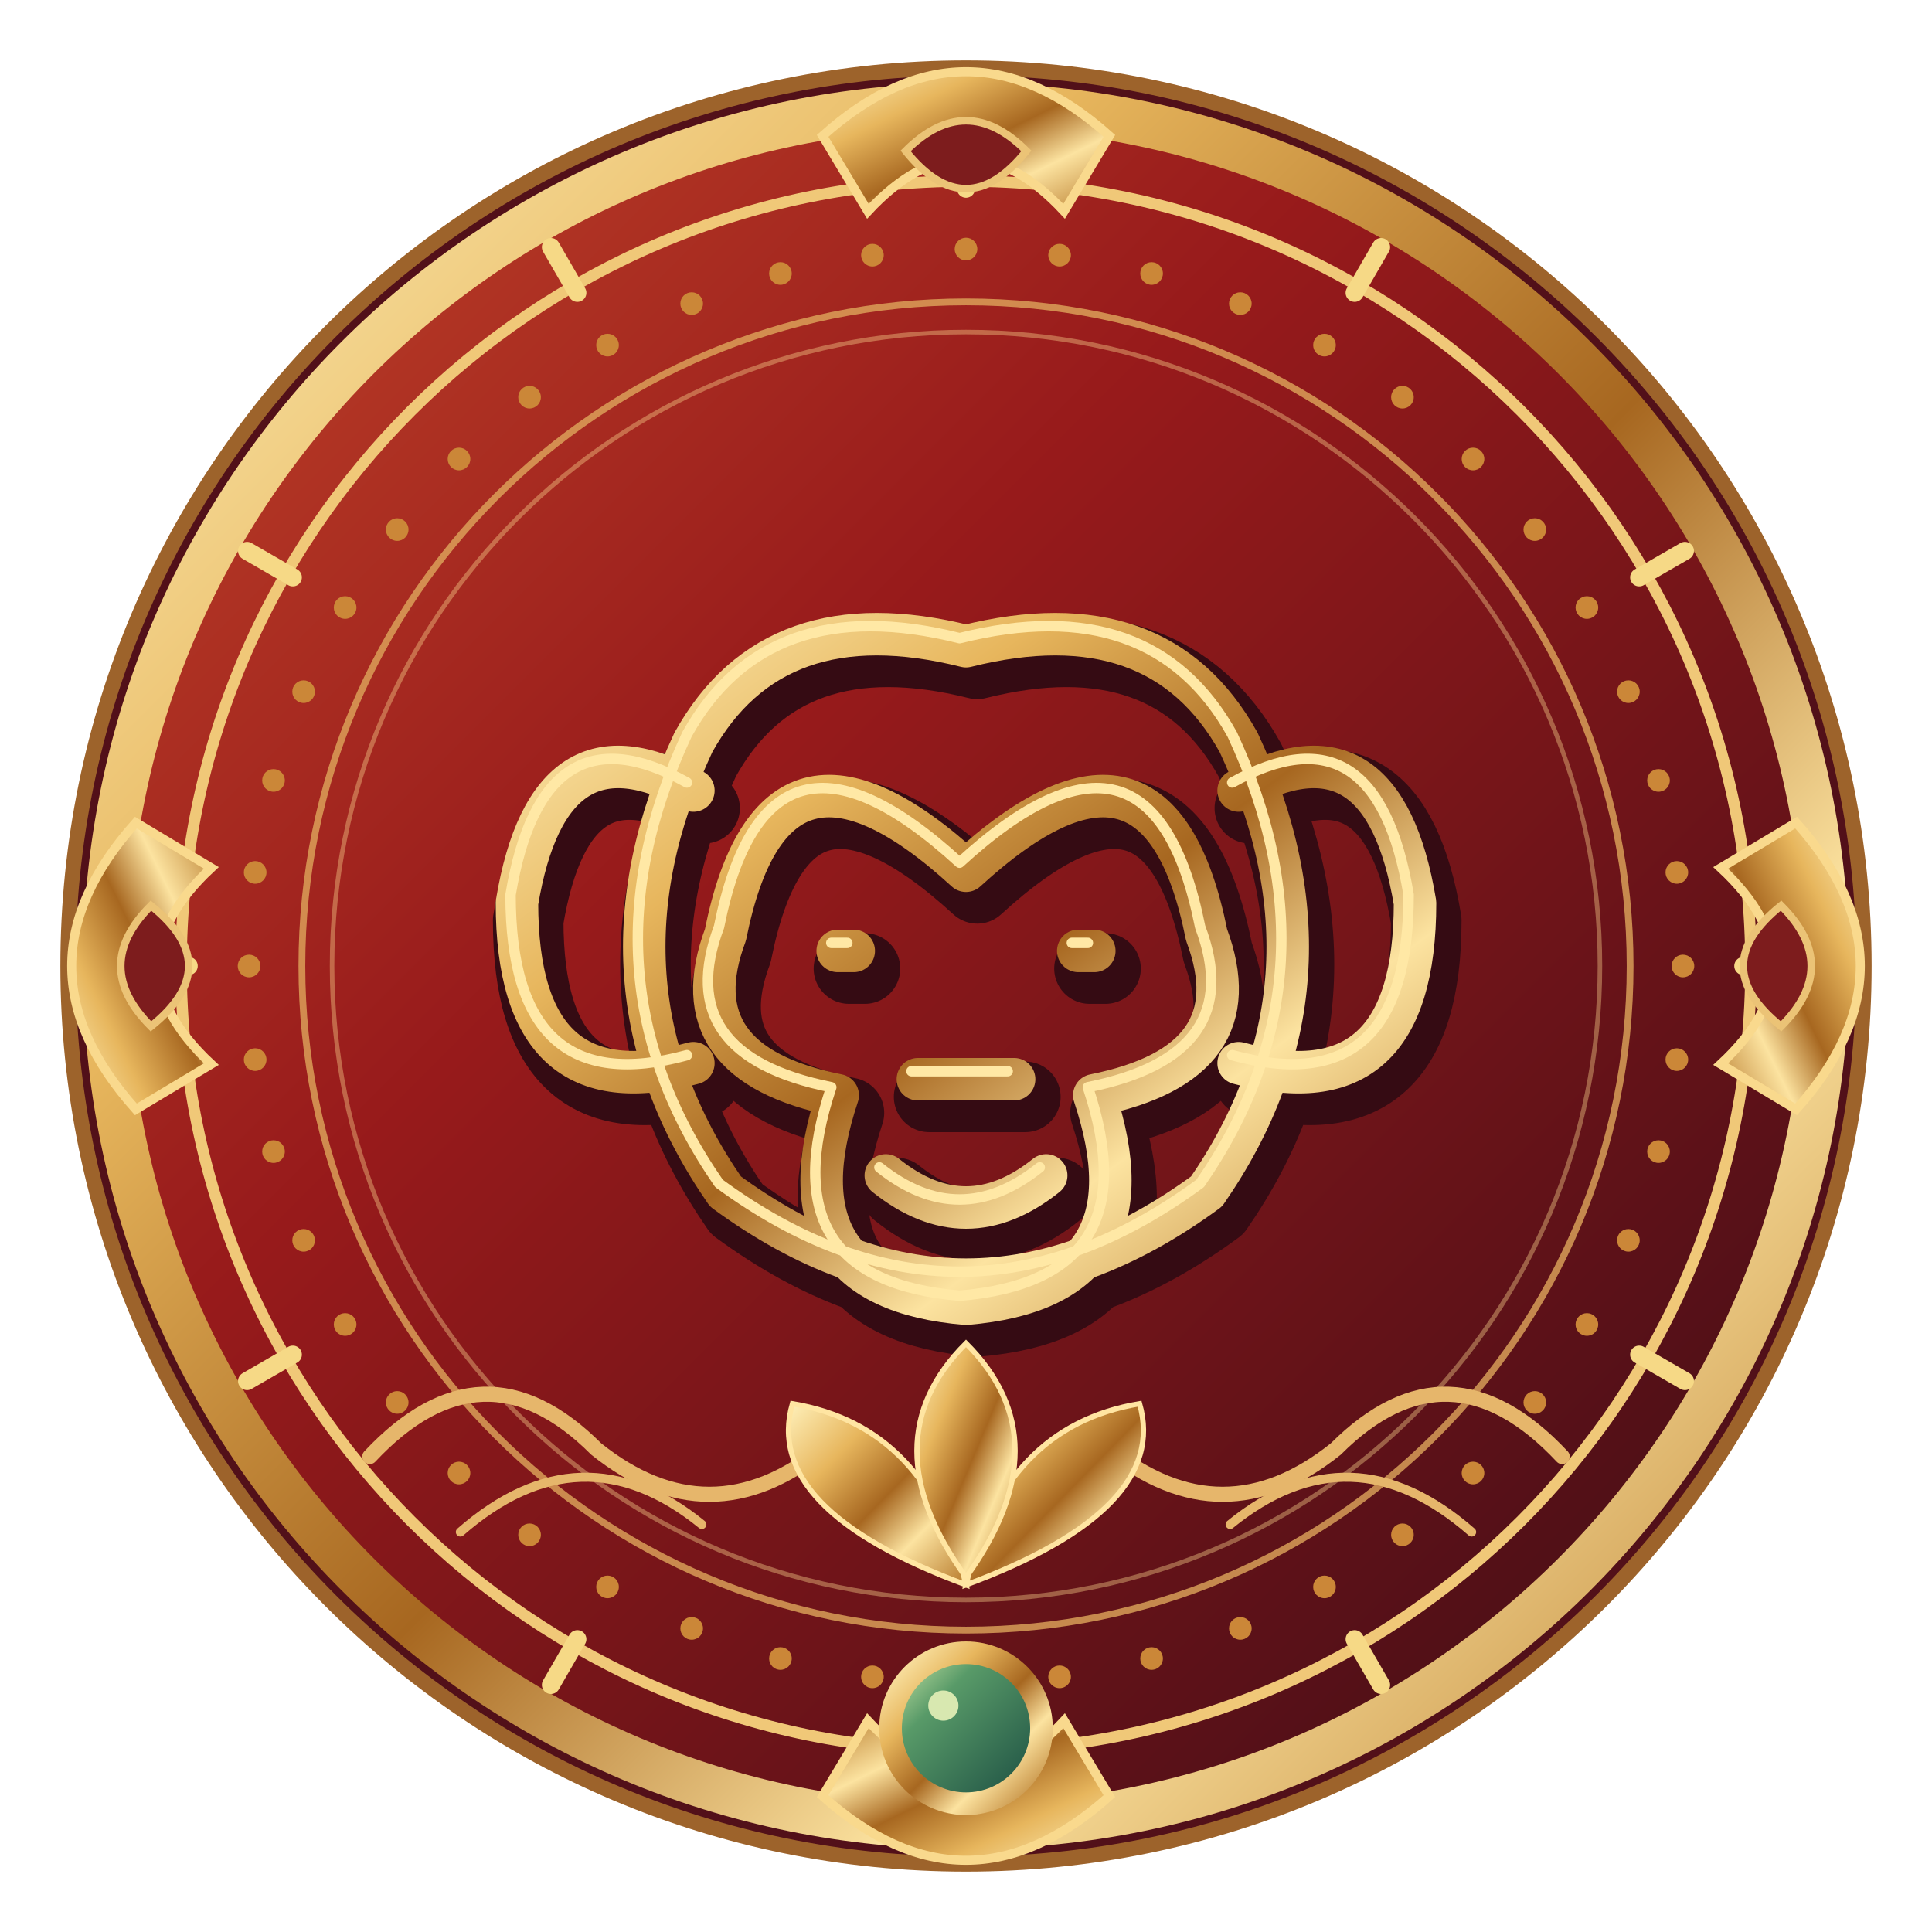
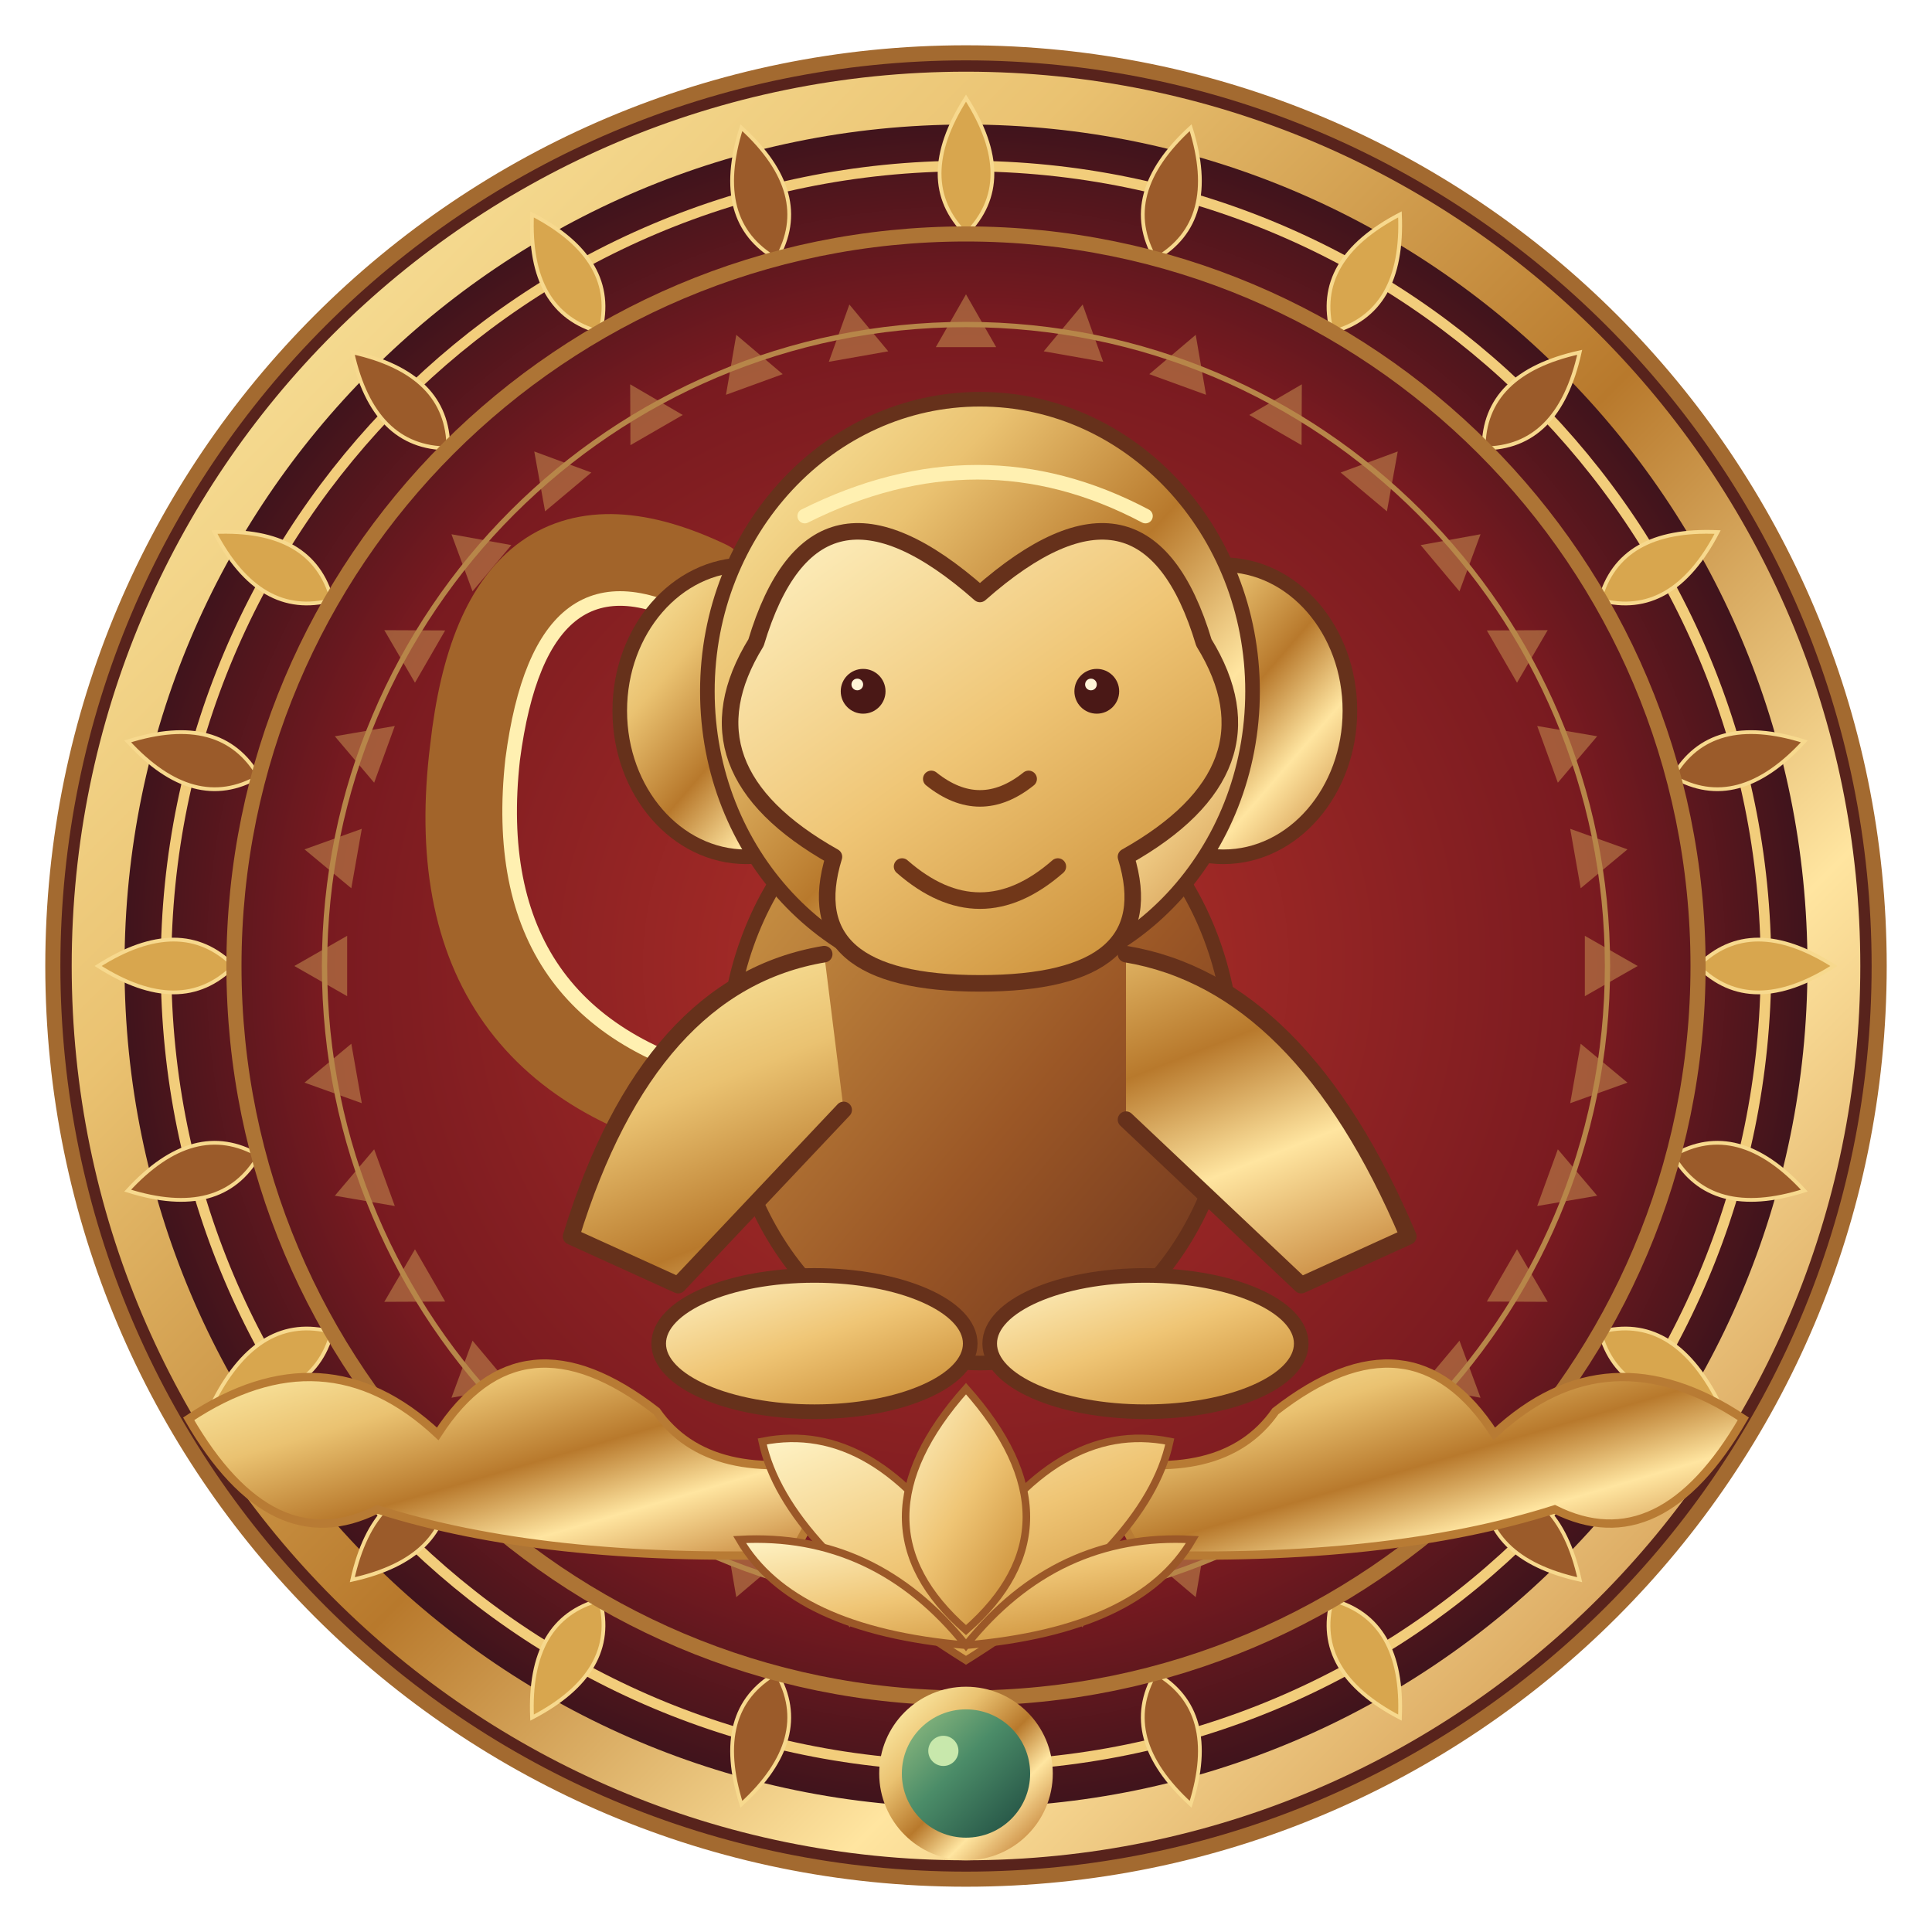
- <svg xmlns="http://www.w3.org/2000/svg" width="256" height="256" viewBox="0 0 256 256">
+ <svg xmlns="http://www.w3.org/2000/svg" viewBox="0 0 256 256" width="256" height="256">
  <defs>
-     <linearGradient id="red" x1="0" y1="0" x2="1" y2="1">
-       <stop offset="0" stop-color="#C3472A" />
-       <stop offset=".38" stop-color="#971A1B" />
-       <stop offset="1" stop-color="#390C16" />
+     <linearGradient id="gold" x1="0" y1="0" x2="1" y2="1">
+       <stop offset="0" stop-color="#FFF0AC" />
+       <stop offset=".28" stop-color="#EAC271" />
+       <stop offset=".52" stop-color="#B8792C" />
+       <stop offset=".72" stop-color="#FFE5A0" />
+       <stop offset="1" stop-color="#BD772C" />
    </linearGradient>
-     <linearGradient id="gold" x1="0" y1="0" x2="1" y2="1">
-       <stop offset="0" stop-color="#FFF1BB" />
-       <stop offset=".28" stop-color="#E7B65D" />
-       <stop offset=".53" stop-color="#A76720" />
-       <stop offset=".73" stop-color="#FCE3A0" />
-       <stop offset="1" stop-color="#B77A2B" />
+     <linearGradient id="light" x1="0" y1="0" x2=".8" y2="1">
+       <stop offset="0" stop-color="#FFF4C7" />
+       <stop offset=".52" stop-color="#EFC575" />
+       <stop offset="1" stop-color="#CA8D36" />
+     </linearGradient>
+     <linearGradient id="dark" x1="0" y1="0" x2="1" y2="1">
+       <stop offset="0" stop-color="#D3A04B" />
+       <stop offset=".58" stop-color="#9B5726" />
+       <stop offset="1" stop-color="#67301D" />
    </linearGradient>
    <linearGradient id="jade" x1="0" y1="0" x2="1" y2="1">
-       <stop offset="0" stop-color="#D9F0AE" />
-       <stop offset=".32" stop-color="#589A68" />
-       <stop offset="1" stop-color="#17483F" />
+       <stop offset="0" stop-color="#A4C987" />
+       <stop offset=".45" stop-color="#4B8C68" />
+       <stop offset="1" stop-color="#173F39" />
    </linearGradient>
+     <radialGradient id="lacquer">
+       <stop offset="0" stop-color="#B53129" />
+       <stop offset=".74" stop-color="#781A20" />
+       <stop offset="1" stop-color="#37131B" />
+     </radialGradient>
  </defs>
-   <circle cx="128" cy="128" r="119" fill="#521019" stroke="#9D632B" stroke-width="2" />
-   <circle cx="128" cy="128" r="114" fill="url(#red)" stroke="url(#gold)" stroke-width="6" />
-   <circle cx="128" cy="128" r="104" fill="none" stroke="#F0C878" stroke-width="1.5" />
-   <path d="M231.00 128.00 L238.00 128.00" stroke="#F6D986" stroke-width="2.4" stroke-linecap="round" />
-   <path d="M217.20 179.50 L223.26 183.00" stroke="#F6D986" stroke-width="2.4" stroke-linecap="round" />
-   <path d="M179.50 217.20 L183.00 223.26" stroke="#F6D986" stroke-width="2.4" stroke-linecap="round" />
-   <path d="M128.00 231.00 L128.00 238.00" stroke="#F6D986" stroke-width="2.4" stroke-linecap="round" />
-   <path d="M76.50 217.20 L73.00 223.26" stroke="#F6D986" stroke-width="2.4" stroke-linecap="round" />
-   <path d="M38.80 179.50 L32.74 183.00" stroke="#F6D986" stroke-width="2.4" stroke-linecap="round" />
-   <path d="M25.00 128.00 L18.00 128.00" stroke="#F6D986" stroke-width="2.4" stroke-linecap="round" />
-   <path d="M38.80 76.50 L32.74 73.00" stroke="#F6D986" stroke-width="2.4" stroke-linecap="round" />
-   <path d="M76.50 38.80 L73.00 32.74" stroke="#F6D986" stroke-width="2.4" stroke-linecap="round" />
-   <path d="M128.00 25.00 L128.00 18.00" stroke="#F6D986" stroke-width="2.4" stroke-linecap="round" />
-   <path d="M179.50 38.80 L183.00 32.74" stroke="#F6D986" stroke-width="2.4" stroke-linecap="round" />
-   <path d="M217.20 76.50 L223.26 73.00" stroke="#F6D986" stroke-width="2.4" stroke-linecap="round" />
-   <circle cx="223.00" cy="128.00" r="1.5" fill="#CB8738" />
-   <circle cx="222.19" cy="140.40" r="1.5" fill="#CB8738" />
-   <circle cx="219.76" cy="152.59" r="1.5" fill="#CB8738" />
-   <circle cx="215.77" cy="164.35" r="1.5" fill="#CB8738" />
-   <circle cx="210.27" cy="175.50" r="1.5" fill="#CB8738" />
-   <circle cx="203.37" cy="185.83" r="1.5" fill="#CB8738" />
-   <circle cx="195.18" cy="195.18" r="1.5" fill="#CB8738" />
-   <circle cx="185.83" cy="203.37" r="1.5" fill="#CB8738" />
-   <circle cx="175.50" cy="210.27" r="1.5" fill="#CB8738" />
-   <circle cx="164.35" cy="215.77" r="1.5" fill="#CB8738" />
-   <circle cx="152.59" cy="219.76" r="1.5" fill="#CB8738" />
-   <circle cx="140.40" cy="222.19" r="1.5" fill="#CB8738" />
-   <circle cx="128.00" cy="223.00" r="1.5" fill="#CB8738" />
-   <circle cx="115.60" cy="222.19" r="1.5" fill="#CB8738" />
-   <circle cx="103.41" cy="219.76" r="1.5" fill="#CB8738" />
-   <circle cx="91.65" cy="215.77" r="1.5" fill="#CB8738" />
-   <circle cx="80.50" cy="210.27" r="1.5" fill="#CB8738" />
-   <circle cx="70.17" cy="203.37" r="1.5" fill="#CB8738" />
-   <circle cx="60.82" cy="195.18" r="1.5" fill="#CB8738" />
-   <circle cx="52.63" cy="185.83" r="1.5" fill="#CB8738" />
-   <circle cx="45.73" cy="175.50" r="1.5" fill="#CB8738" />
-   <circle cx="40.23" cy="164.35" r="1.5" fill="#CB8738" />
-   <circle cx="36.24" cy="152.59" r="1.5" fill="#CB8738" />
-   <circle cx="33.81" cy="140.40" r="1.5" fill="#CB8738" />
-   <circle cx="33.00" cy="128.00" r="1.5" fill="#CB8738" />
-   <circle cx="33.81" cy="115.60" r="1.5" fill="#CB8738" />
-   <circle cx="36.24" cy="103.41" r="1.5" fill="#CB8738" />
-   <circle cx="40.23" cy="91.65" r="1.5" fill="#CB8738" />
-   <circle cx="45.73" cy="80.50" r="1.5" fill="#CB8738" />
-   <circle cx="52.63" cy="70.17" r="1.5" fill="#CB8738" />
-   <circle cx="60.82" cy="60.82" r="1.5" fill="#CB8738" />
-   <circle cx="70.17" cy="52.63" r="1.5" fill="#CB8738" />
-   <circle cx="80.50" cy="45.73" r="1.5" fill="#CB8738" />
-   <circle cx="91.65" cy="40.23" r="1.5" fill="#CB8738" />
-   <circle cx="103.41" cy="36.24" r="1.5" fill="#CB8738" />
-   <circle cx="115.60" cy="33.81" r="1.5" fill="#CB8738" />
-   <circle cx="128.00" cy="33.00" r="1.5" fill="#CB8738" />
-   <circle cx="140.40" cy="33.81" r="1.5" fill="#CB8738" />
-   <circle cx="152.59" cy="36.24" r="1.5" fill="#CB8738" />
-   <circle cx="164.35" cy="40.23" r="1.5" fill="#CB8738" />
-   <circle cx="175.50" cy="45.73" r="1.5" fill="#CB8738" />
-   <circle cx="185.83" cy="52.63" r="1.5" fill="#CB8738" />
-   <circle cx="195.18" cy="60.82" r="1.5" fill="#CB8738" />
-   <circle cx="203.37" cy="70.17" r="1.5" fill="#CB8738" />
-   <circle cx="210.27" cy="80.50" r="1.5" fill="#CB8738" />
-   <circle cx="215.77" cy="91.65" r="1.5" fill="#CB8738" />
-   <circle cx="219.76" cy="103.41" r="1.5" fill="#CB8738" />
-   <circle cx="222.19" cy="115.60" r="1.5" fill="#CB8738" />
-   <g transform="rotate(0 128 128)">
-     <path d="M109 18 Q128 1 147 18 L141 28 Q128 14 115 28 Z" fill="url(#gold)" stroke="#F9D98D" stroke-width="1.2" />
-     <path d="M120 20 Q128 12 136 20 Q128 30 120 20Z" fill="#7D1C1D" stroke="#EBC376" stroke-width="1" />
+   <circle cx="128" cy="128" r="121" fill="#58231C" stroke="#A36A30" stroke-width="2" />
+   <circle cx="128" cy="128" r="115" fill="url(#lacquer)" stroke="url(#gold)" stroke-width="7" />
+   <circle cx="128" cy="128" r="106" fill="none" stroke="#F2CD7B" stroke-width="1.4" />
+   <path transform="rotate(0 128 128)" d="M128 13Q121 24 128 31Q135 24 128 13Z" fill="#D8A64E" stroke="#F7D98E" stroke-width=".5" />
+   <path transform="rotate(15 128 128)" d="M128 13Q121 24 128 31Q135 24 128 13Z" fill="#9B5B2A" stroke="#F7D98E" stroke-width=".5" />
+   <path transform="rotate(30 128 128)" d="M128 13Q121 24 128 31Q135 24 128 13Z" fill="#D8A64E" stroke="#F7D98E" stroke-width=".5" />
+   <path transform="rotate(45 128 128)" d="M128 13Q121 24 128 31Q135 24 128 13Z" fill="#9B5B2A" stroke="#F7D98E" stroke-width=".5" />
+   <path transform="rotate(60 128 128)" d="M128 13Q121 24 128 31Q135 24 128 13Z" fill="#D8A64E" stroke="#F7D98E" stroke-width=".5" />
+   <path transform="rotate(75 128 128)" d="M128 13Q121 24 128 31Q135 24 128 13Z" fill="#9B5B2A" stroke="#F7D98E" stroke-width=".5" />
+   <path transform="rotate(90 128 128)" d="M128 13Q121 24 128 31Q135 24 128 13Z" fill="#D8A64E" stroke="#F7D98E" stroke-width=".5" />
+   <path transform="rotate(105 128 128)" d="M128 13Q121 24 128 31Q135 24 128 13Z" fill="#9B5B2A" stroke="#F7D98E" stroke-width=".5" />
+   <path transform="rotate(120 128 128)" d="M128 13Q121 24 128 31Q135 24 128 13Z" fill="#D8A64E" stroke="#F7D98E" stroke-width=".5" />
+   <path transform="rotate(135 128 128)" d="M128 13Q121 24 128 31Q135 24 128 13Z" fill="#9B5B2A" stroke="#F7D98E" stroke-width=".5" />
+   <path transform="rotate(150 128 128)" d="M128 13Q121 24 128 31Q135 24 128 13Z" fill="#D8A64E" stroke="#F7D98E" stroke-width=".5" />
+   <path transform="rotate(165 128 128)" d="M128 13Q121 24 128 31Q135 24 128 13Z" fill="#9B5B2A" stroke="#F7D98E" stroke-width=".5" />
+   <path transform="rotate(180 128 128)" d="M128 13Q121 24 128 31Q135 24 128 13Z" fill="#D8A64E" stroke="#F7D98E" stroke-width=".5" />
+   <path transform="rotate(195 128 128)" d="M128 13Q121 24 128 31Q135 24 128 13Z" fill="#9B5B2A" stroke="#F7D98E" stroke-width=".5" />
+   <path transform="rotate(210 128 128)" d="M128 13Q121 24 128 31Q135 24 128 13Z" fill="#D8A64E" stroke="#F7D98E" stroke-width=".5" />
+   <path transform="rotate(225 128 128)" d="M128 13Q121 24 128 31Q135 24 128 13Z" fill="#9B5B2A" stroke="#F7D98E" stroke-width=".5" />
+   <path transform="rotate(240 128 128)" d="M128 13Q121 24 128 31Q135 24 128 13Z" fill="#D8A64E" stroke="#F7D98E" stroke-width=".5" />
+   <path transform="rotate(255 128 128)" d="M128 13Q121 24 128 31Q135 24 128 13Z" fill="#9B5B2A" stroke="#F7D98E" stroke-width=".5" />
+   <path transform="rotate(270 128 128)" d="M128 13Q121 24 128 31Q135 24 128 13Z" fill="#D8A64E" stroke="#F7D98E" stroke-width=".5" />
+   <path transform="rotate(285 128 128)" d="M128 13Q121 24 128 31Q135 24 128 13Z" fill="#9B5B2A" stroke="#F7D98E" stroke-width=".5" />
+   <path transform="rotate(300 128 128)" d="M128 13Q121 24 128 31Q135 24 128 13Z" fill="#D8A64E" stroke="#F7D98E" stroke-width=".5" />
+   <path transform="rotate(315 128 128)" d="M128 13Q121 24 128 31Q135 24 128 13Z" fill="#9B5B2A" stroke="#F7D98E" stroke-width=".5" />
+   <path transform="rotate(330 128 128)" d="M128 13Q121 24 128 31Q135 24 128 13Z" fill="#D8A64E" stroke="#F7D98E" stroke-width=".5" />
+   <path transform="rotate(345 128 128)" d="M128 13Q121 24 128 31Q135 24 128 13Z" fill="#9B5B2A" stroke="#F7D98E" stroke-width=".5" />
+   <circle cx="128" cy="128" r="97" fill="none" stroke="#AD7435" stroke-width="2" />
+   <path transform="rotate(0 128 128)" d="M128 39l-4 7h8Z" fill="#D1A055" opacity=".48" />
+   <path transform="rotate(10 128 128)" d="M128 39l-4 7h8Z" fill="#D1A055" opacity=".48" />
+   <path transform="rotate(20 128 128)" d="M128 39l-4 7h8Z" fill="#D1A055" opacity=".48" />
+   <path transform="rotate(30 128 128)" d="M128 39l-4 7h8Z" fill="#D1A055" opacity=".48" />
+   <path transform="rotate(40 128 128)" d="M128 39l-4 7h8Z" fill="#D1A055" opacity=".48" />
+   <path transform="rotate(50 128 128)" d="M128 39l-4 7h8Z" fill="#D1A055" opacity=".48" />
+   <path transform="rotate(60 128 128)" d="M128 39l-4 7h8Z" fill="#D1A055" opacity=".48" />
+   <path transform="rotate(70 128 128)" d="M128 39l-4 7h8Z" fill="#D1A055" opacity=".48" />
+   <path transform="rotate(80 128 128)" d="M128 39l-4 7h8Z" fill="#D1A055" opacity=".48" />
+   <path transform="rotate(90 128 128)" d="M128 39l-4 7h8Z" fill="#D1A055" opacity=".48" />
+   <path transform="rotate(100 128 128)" d="M128 39l-4 7h8Z" fill="#D1A055" opacity=".48" />
+   <path transform="rotate(110 128 128)" d="M128 39l-4 7h8Z" fill="#D1A055" opacity=".48" />
+   <path transform="rotate(120 128 128)" d="M128 39l-4 7h8Z" fill="#D1A055" opacity=".48" />
+   <path transform="rotate(130 128 128)" d="M128 39l-4 7h8Z" fill="#D1A055" opacity=".48" />
+   <path transform="rotate(140 128 128)" d="M128 39l-4 7h8Z" fill="#D1A055" opacity=".48" />
+   <path transform="rotate(150 128 128)" d="M128 39l-4 7h8Z" fill="#D1A055" opacity=".48" />
+   <path transform="rotate(160 128 128)" d="M128 39l-4 7h8Z" fill="#D1A055" opacity=".48" />
+   <path transform="rotate(170 128 128)" d="M128 39l-4 7h8Z" fill="#D1A055" opacity=".48" />
+   <path transform="rotate(180 128 128)" d="M128 39l-4 7h8Z" fill="#D1A055" opacity=".48" />
+   <path transform="rotate(190 128 128)" d="M128 39l-4 7h8Z" fill="#D1A055" opacity=".48" />
+   <path transform="rotate(200 128 128)" d="M128 39l-4 7h8Z" fill="#D1A055" opacity=".48" />
+   <path transform="rotate(210 128 128)" d="M128 39l-4 7h8Z" fill="#D1A055" opacity=".48" />
+   <path transform="rotate(220 128 128)" d="M128 39l-4 7h8Z" fill="#D1A055" opacity=".48" />
+   <path transform="rotate(230 128 128)" d="M128 39l-4 7h8Z" fill="#D1A055" opacity=".48" />
+   <path transform="rotate(240 128 128)" d="M128 39l-4 7h8Z" fill="#D1A055" opacity=".48" />
+   <path transform="rotate(250 128 128)" d="M128 39l-4 7h8Z" fill="#D1A055" opacity=".48" />
+   <path transform="rotate(260 128 128)" d="M128 39l-4 7h8Z" fill="#D1A055" opacity=".48" />
+   <path transform="rotate(270 128 128)" d="M128 39l-4 7h8Z" fill="#D1A055" opacity=".48" />
+   <path transform="rotate(280 128 128)" d="M128 39l-4 7h8Z" fill="#D1A055" opacity=".48" />
+   <path transform="rotate(290 128 128)" d="M128 39l-4 7h8Z" fill="#D1A055" opacity=".48" />
+   <path transform="rotate(300 128 128)" d="M128 39l-4 7h8Z" fill="#D1A055" opacity=".48" />
+   <path transform="rotate(310 128 128)" d="M128 39l-4 7h8Z" fill="#D1A055" opacity=".48" />
+   <path transform="rotate(320 128 128)" d="M128 39l-4 7h8Z" fill="#D1A055" opacity=".48" />
+   <path transform="rotate(330 128 128)" d="M128 39l-4 7h8Z" fill="#D1A055" opacity=".48" />
+   <path transform="rotate(340 128 128)" d="M128 39l-4 7h8Z" fill="#D1A055" opacity=".48" />
+   <path transform="rotate(350 128 128)" d="M128 39l-4 7h8Z" fill="#D1A055" opacity=".48" />
+   <circle cx="128" cy="128" r="85" fill="none" stroke="#B78649" stroke-width=".7" />
+   <g transform="translate(46 40) scale(1.29)">
+     <path d="M40 84Q9 78 13 46 Q16 19 37 29" fill="none" stroke="#A2642A" stroke-width="9" stroke-linecap="round" stroke-linejoin="round" />
+     <path d="M40 80Q14 74 17 47Q20 24 36 33" fill="none" stroke="#FFF0B1" stroke-width="1.5" stroke-linecap="round" stroke-linejoin="round" />
+     <ellipse cx="65" cy="78" rx="26" ry="31" fill="url(#dark)" stroke="#66311B" stroke-width="1.5" />
+     <path d="M49 67Q31 70 23 96L34 101 51 83 M80 67Q98 70 109 96L98 101 80 84" fill="url(#gold)" stroke="#66311B" stroke-width="1.7" stroke-linecap="round" stroke-linejoin="round" />
+     <ellipse cx="48" cy="107" rx="16" ry="7" fill="url(#light)" stroke="#66311B" stroke-width="1.5" />
+     <ellipse cx="82" cy="107" rx="16" ry="7" fill="url(#light)" stroke="#66311B" stroke-width="1.5" />
+     <ellipse cx="41" cy="42" rx="13" ry="15" fill="url(#gold)" stroke="#66311B" stroke-width="1.5" />
+     <ellipse cx="90" cy="42" rx="13" ry="15" fill="url(#gold)" stroke="#66311B" stroke-width="1.5" />
+     <ellipse cx="65" cy="40" rx="28" ry="30" fill="url(#gold)" stroke="#66311B" stroke-width="1.5" />
+     <path d="M65 30Q48 15 42 35 Q34 48 50 57 Q46 70 65 70 Q84 70 80 57 Q96 48 88 35 Q82 15 65 30Z" fill="url(#light)" stroke="#66311B" stroke-width="1.7" stroke-linecap="round" stroke-linejoin="round" />
+     <circle cx="53" cy="40" r="2.3" fill="#4A1816" stroke="none" />
+     <circle cx="52.4" cy="39.3" r="0.6" fill="#FFF5D8" stroke="none" />
+     <circle cx="77" cy="40" r="2.3" fill="#4A1816" stroke="none" />
+     <circle cx="76.4" cy="39.3" r="0.6" fill="#FFF5D8" stroke="none" />
+     <path d="M60 49q5 4 10 0 M57 58q8 7 16 0" fill="none" stroke="#713719" stroke-width="1.7" stroke-linecap="round" stroke-linejoin="round" />
+     <path d="M47 22Q65 13 82 22" fill="none" stroke="#FFF0B1" stroke-width="1.5" stroke-linecap="round" stroke-linejoin="round" />
  </g>
-   <g transform="rotate(90 128 128)">
-     <path d="M109 18 Q128 1 147 18 L141 28 Q128 14 115 28 Z" fill="url(#gold)" stroke="#F9D98D" stroke-width="1.2" />
-     <path d="M120 20 Q128 12 136 20 Q128 30 120 20Z" fill="#7D1C1D" stroke="#EBC376" stroke-width="1" />
+   <g fill="url(#gold)" stroke="#B87B34" stroke-width="1.1">
+     <path d="M25 188Q43 176 58 190Q69 173 87 187Q94 197 112 193L105 206Q72 207 50 200Q36 207 25 188Z" />
+     <path d="M231 188Q213 176 198 190Q187 173 169 187Q162 197 144 193L151 206Q184 207 206 200Q220 207 231 188Z" />
  </g>
-   <g transform="rotate(180 128 128)">
-     <path d="M109 18 Q128 1 147 18 L141 28 Q128 14 115 28 Z" fill="url(#gold)" stroke="#F9D98D" stroke-width="1.2" />
-     <path d="M120 20 Q128 12 136 20 Q128 30 120 20Z" fill="#7D1C1D" stroke="#EBC376" stroke-width="1" />
+   <g fill="url(#light)" stroke="#9B5828" stroke-width="1">
+     <path d="M128 220Q104 205 101 191Q116 188 128 207Q140 188 155 191Q152 205 128 220Z" />
+     <path d="M128 216Q112 202 128 184Q144 202 128 216Z" />
+     <path d="M128 218Q105 216 98 204Q116 203 128 218Q140 203 158 204Q151 216 128 218Z" />
  </g>
-   <g transform="rotate(270 128 128)">
-     <path d="M109 18 Q128 1 147 18 L141 28 Q128 14 115 28 Z" fill="url(#gold)" stroke="#F9D98D" stroke-width="1.2" />
-     <path d="M120 20 Q128 12 136 20 Q128 30 120 20Z" fill="#7D1C1D" stroke="#EBC376" stroke-width="1" />
-   </g>
-   <circle cx="128" cy="128" r="88" fill="none" stroke="#DFA65B" stroke-width=".9" opacity=".8" />
-   <circle cx="128" cy="128" r="84" fill="none" stroke="#F9D58C" stroke-width=".6" opacity=".4" />
-   <g transform="translate(60 58) scale(2.125)" fill="none" stroke-linecap="round" stroke-linejoin="round">
-     <path d="M 15 22 Q 6 17 4 29 Q 4 42 15 39 M 49 22 Q 58 17 60 29 Q 60 42 49 39 M 15 19 Q 20 10 32 13 Q 44 10 49 19 Q 56 34 47 47 Q 32 58 17 47 Q 8 34 15 19 Z M 32 27 Q 20 16 17 31 Q 14 39 24 41 Q 20 53 32 54 Q 44 53 40 41 Q 50 39 47 31 Q 44 16 32 27 Z M 24 32 L 25 32 M 39 32 L 40 32 M 29 40 L 35 40 M 27 46 Q 32 50 37 46" stroke="#350B13" stroke-width="4.4" transform="translate(0.7 1.1)" />
-     <path d="M 15 22 Q 6 17 4 29 Q 4 42 15 39 M 49 22 Q 58 17 60 29 Q 60 42 49 39 M 15 19 Q 20 10 32 13 Q 44 10 49 19 Q 56 34 47 47 Q 32 58 17 47 Q 8 34 15 19 Z M 32 27 Q 20 16 17 31 Q 14 39 24 41 Q 20 53 32 54 Q 44 53 40 41 Q 50 39 47 31 Q 44 16 32 27 Z M 24 32 L 25 32 M 39 32 L 40 32 M 29 40 L 35 40 M 27 46 Q 32 50 37 46" stroke="url(#gold)" stroke-width="2.65" />
-     <path d="M 15 22 Q 6 17 4 29 Q 4 42 15 39 M 49 22 Q 58 17 60 29 Q 60 42 49 39 M 15 19 Q 20 10 32 13 Q 44 10 49 19 Q 56 34 47 47 Q 32 58 17 47 Q 8 34 15 19 Z M 32 27 Q 20 16 17 31 Q 14 39 24 41 Q 20 53 32 54 Q 44 53 40 41 Q 50 39 47 31 Q 44 16 32 27 Z M 24 32 L 25 32 M 39 32 L 40 32 M 29 40 L 35 40 M 27 46 Q 32 50 37 46" stroke="#FFE8A5" stroke-width=".65" transform="translate(-0.4 -0.5)" />
-   </g>
-   <g fill="none" stroke="#E6B66B" stroke-linecap="round" stroke-linejoin="round">
-     <path d="M49 193 Q64 177 79 192 Q94 204 109 192 M147 192 Q162 204 177 192 Q192 177 207 193" stroke-width="2" />
-     <path d="M61 203 Q77 189 93 202 M163 202 Q179 189 195 203" stroke-width="1.2" />
-   </g>
-   <g fill="url(#gold)" stroke="#FFE5A2" stroke-width=".7">
-     <path d="M128 210 Q101 200 105 186 Q123 189 128 210Z" />
-     <path d="M128 210 Q155 200 151 186 Q133 189 128 210Z" />
-     <path d="M128 209 Q115 191 128 178 Q141 191 128 209Z" />
-   </g>
-   <circle cx="128" cy="229" r="10" fill="url(#jade)" stroke="url(#gold)" stroke-width="3" />
-   <circle cx="125" cy="226" r="2" fill="#D8E8B0" />
+   <circle cx="128" cy="235" r="10" fill="url(#jade)" stroke="url(#gold)" stroke-width="3" />
+   <circle cx="125" cy="232" r="2" fill="#C8E8AC" />
</svg>
